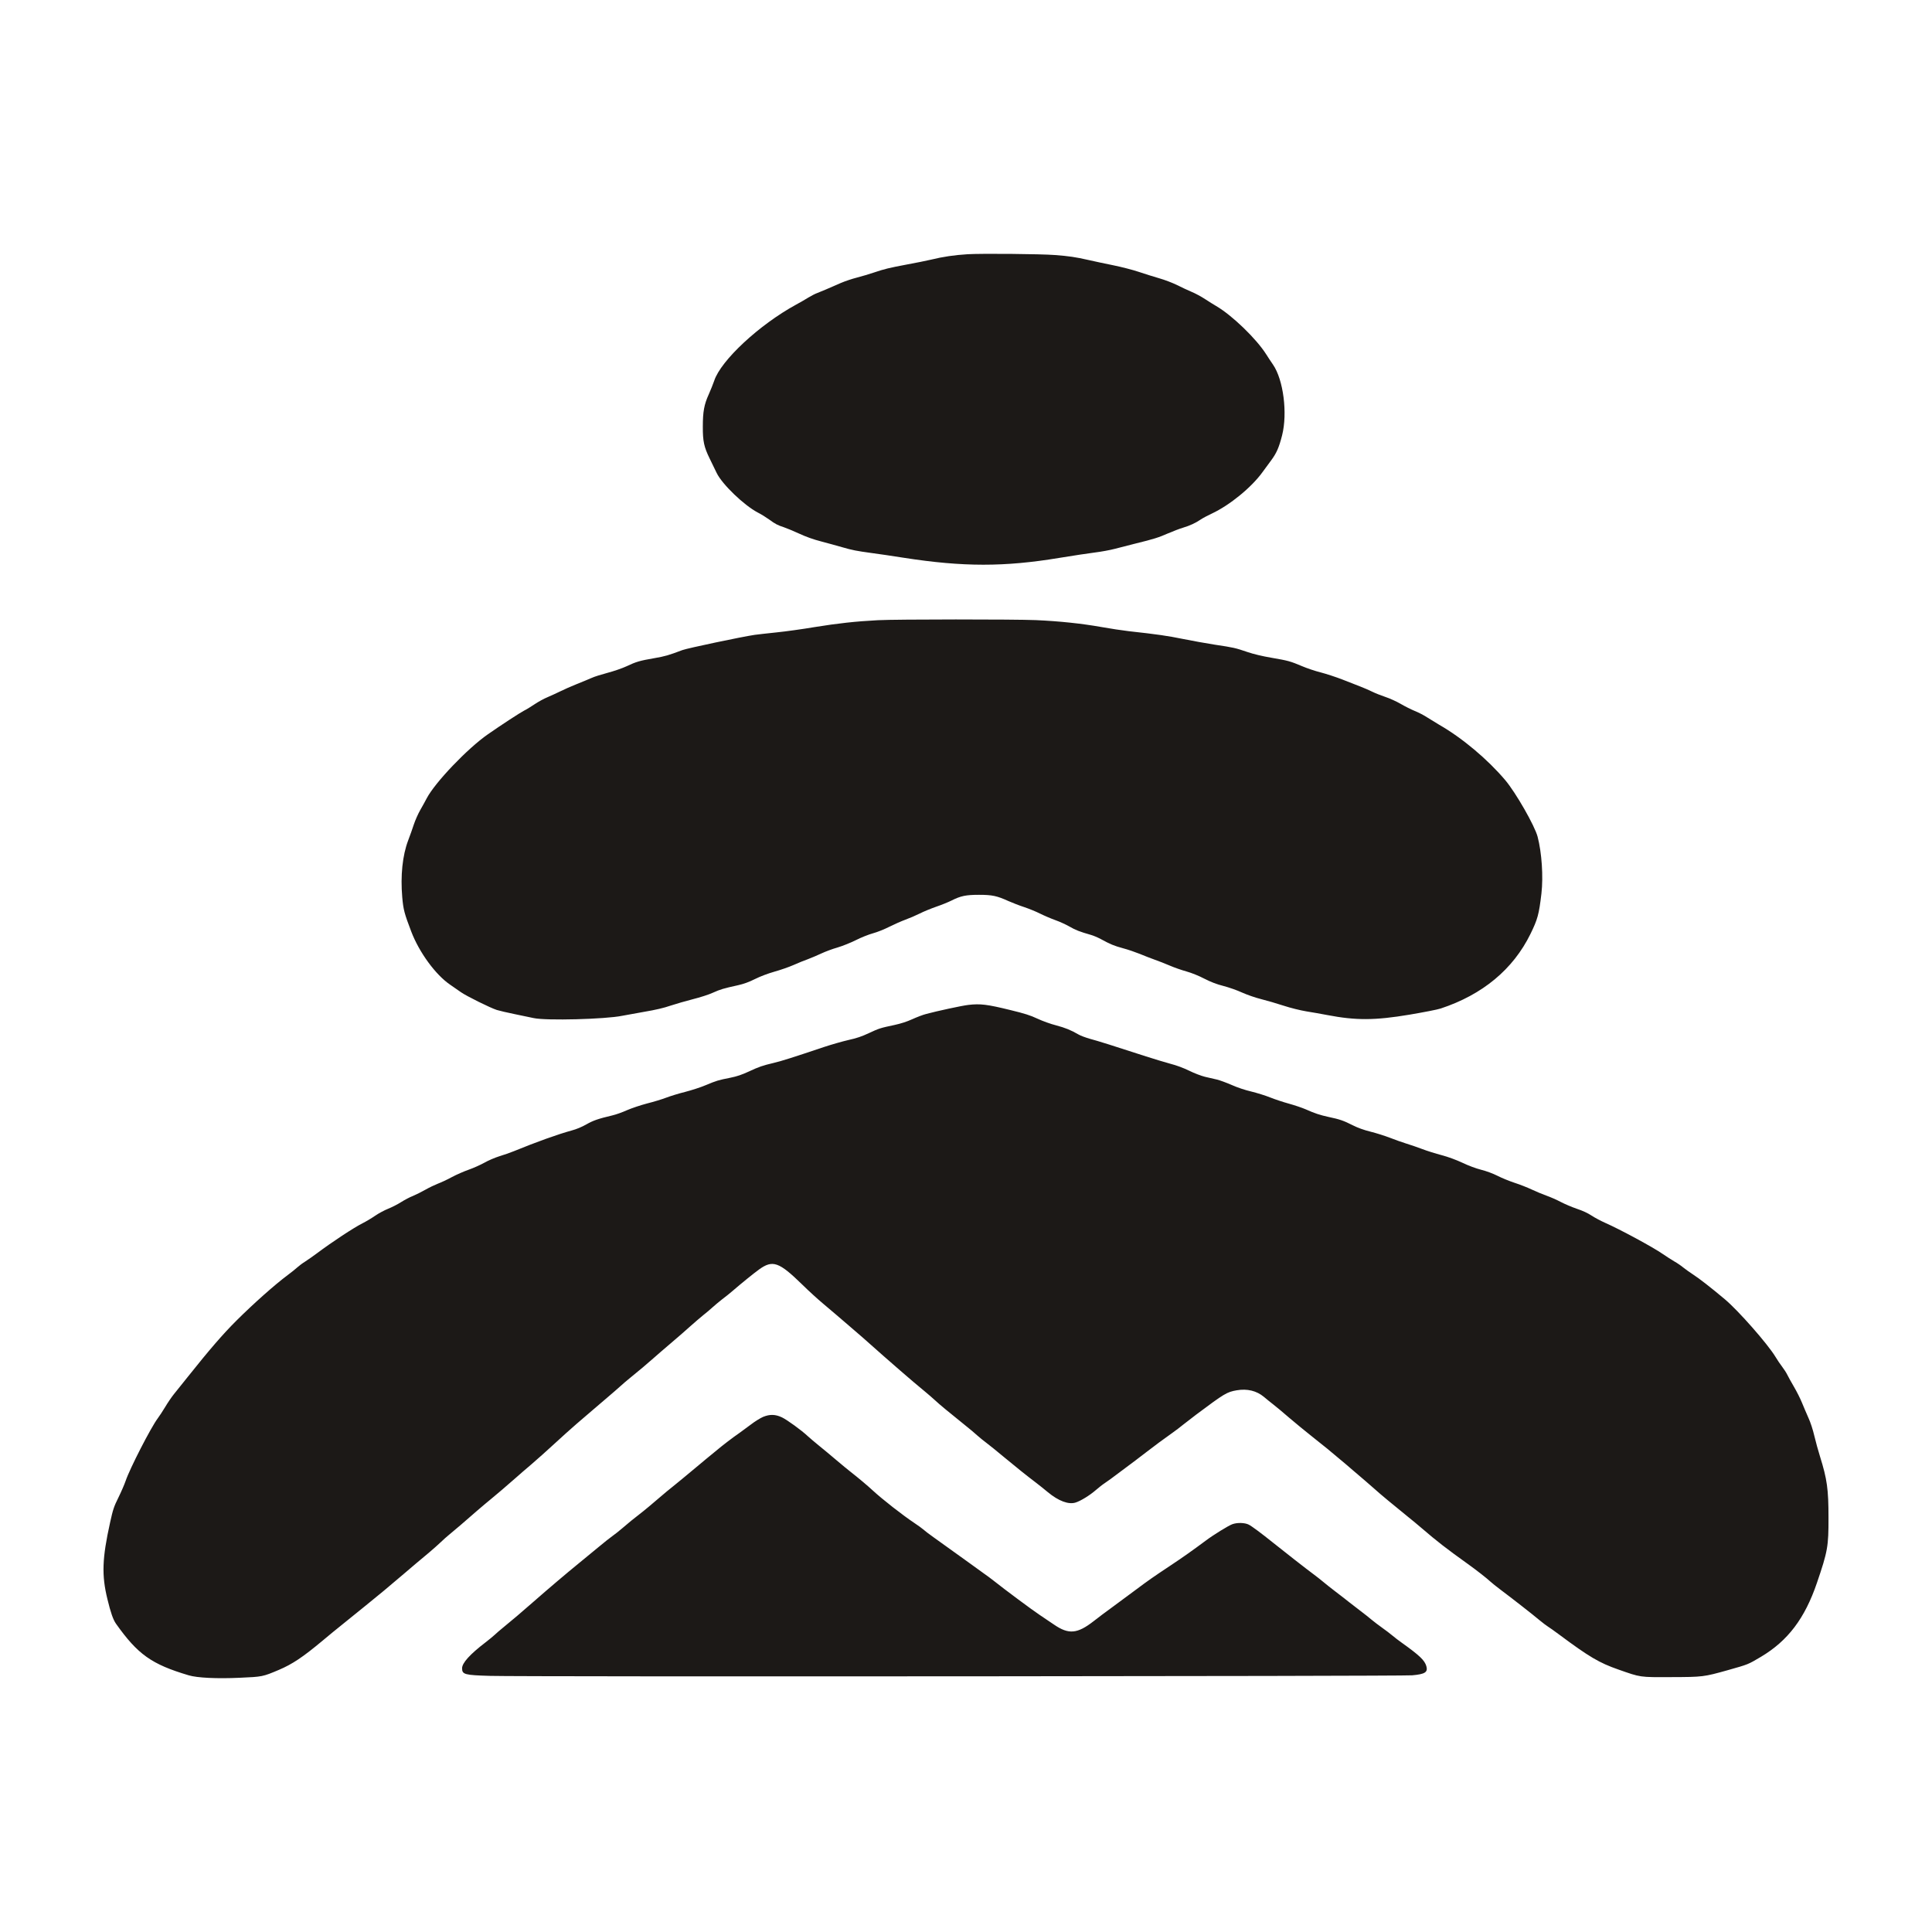
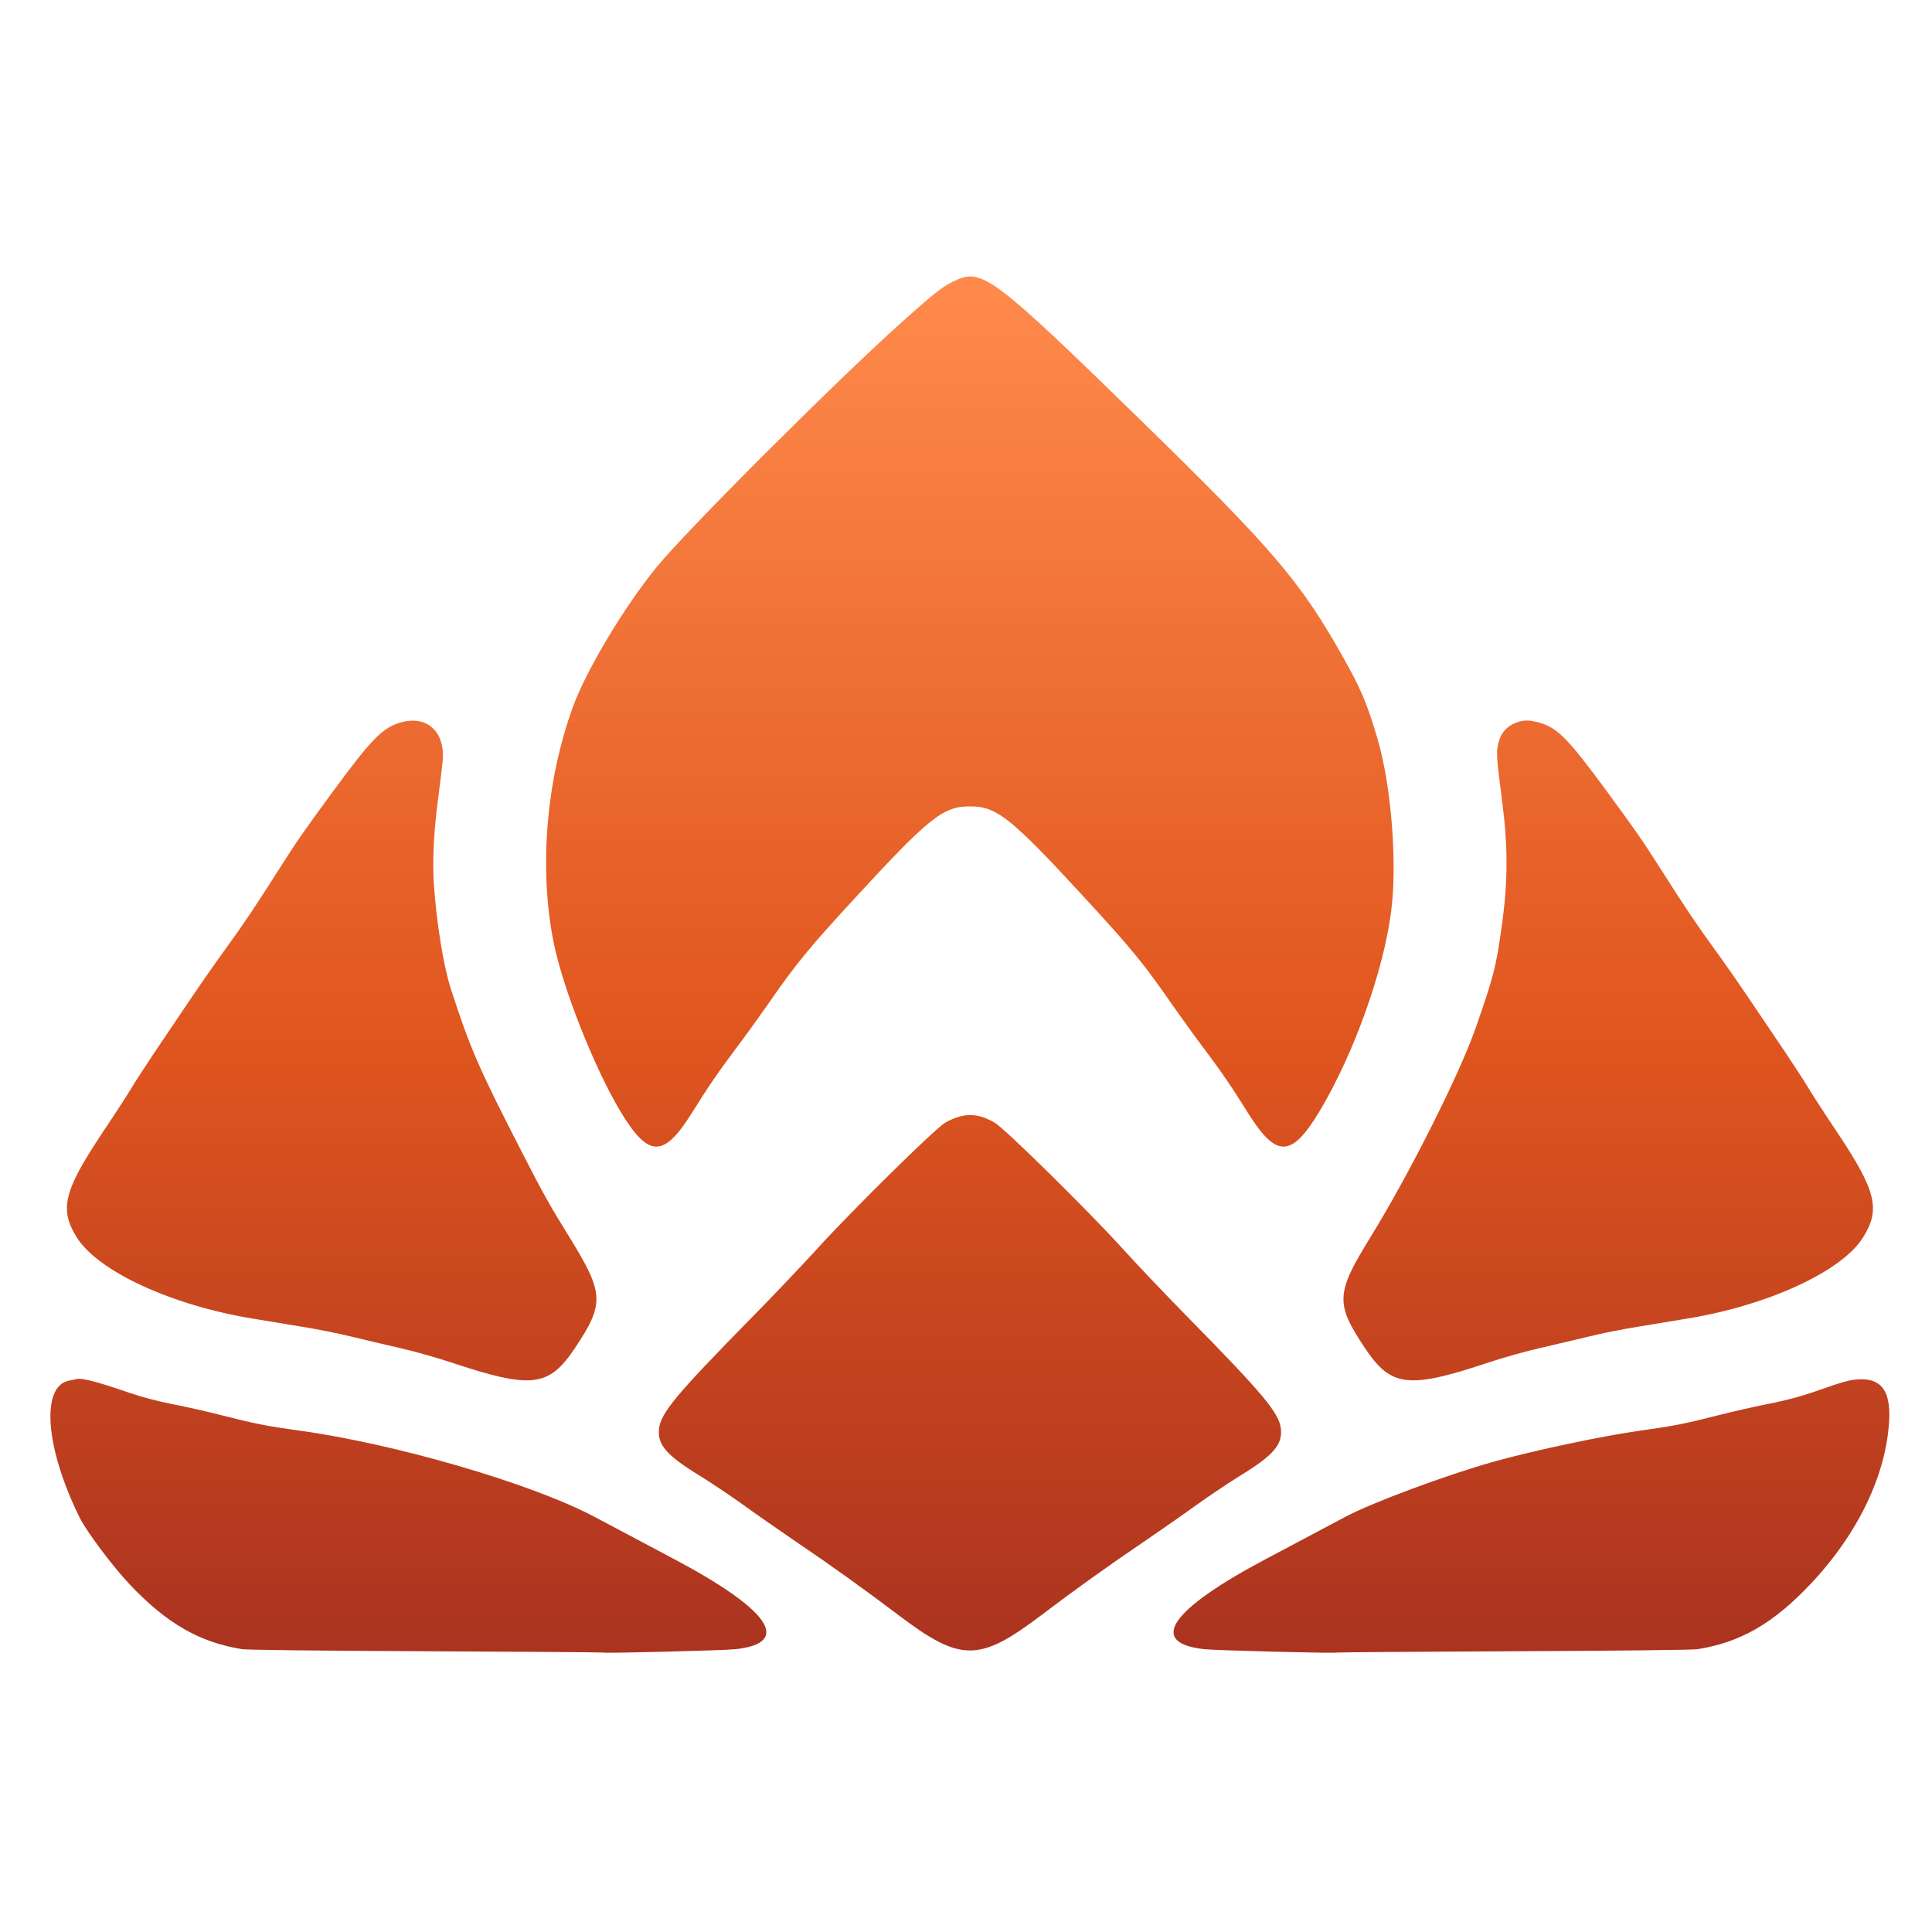
- <svg xmlns="http://www.w3.org/2000/svg" viewBox="-126.44 -310.08 2360.27 2360.27">
-   <style>path{fill:#1c1917}@media (prefers-color-scheme:dark){path{fill:#f5f3f0}}</style>
-   <path fill-rule="evenodd" transform="matrix(0.1,0,0,-0.1,-404.9191,2142.497)" d="m 14606,21420 c -162,-10 -304,-31 -446,-66 -56,-13 -187,-40 -293,-59 -222,-42 -277,-55 -407,-99 -52,-18 -144,-45 -205,-61 -60,-15 -148,-45 -195,-65 -166,-73 -246,-107 -291,-124 -26,-9 -75,-35 -110,-56 -35,-22 -102,-61 -149,-86 -449,-245 -919,-682 -1000,-930 -13,-38 -43,-113 -67,-167 -56,-123 -72,-211 -72,-392 -1,-180 15,-251 83,-390 29,-60 68,-140 86,-177 67,-139 335,-396 503,-484 40,-20 101,-58 137,-84 76,-56 106,-71 180,-95 30,-10 113,-44 185,-77 86,-40 178,-73 276,-98 81,-22 194,-52 251,-69 128,-37 176,-46 358,-71 80,-10 260,-37 400,-59 722,-112 1225,-112 1895,-1 165,27 361,57 435,66 74,9 185,29 245,45 61,16 173,45 250,64 228,56 284,74 400,125 61,26 144,58 185,70 81,24 152,57 215,100 22,15 83,48 135,72 220,103 487,322 620,508 25,34 71,98 103,140 67,90 97,159 135,308 68,270 16,678 -111,863 -23,33 -60,89 -82,124 -120,191 -418,479 -614,593 -25,14 -85,52 -133,83 -47,31 -121,71 -165,89 -43,18 -122,55 -176,82 -54,27 -153,65 -220,84 -67,19 -180,55 -252,79 -71,24 -211,60 -310,80 -99,20 -236,49 -305,65 -153,35 -237,47 -405,60 -180,14 -900,20 -1069,10 z m -1096,-4471 c -271,-14 -495,-39 -772,-84 -148,-25 -357,-54 -466,-65 -108,-11 -228,-25 -267,-30 -161,-24 -821,-163 -883,-186 -170,-64 -211,-76 -344,-99 -179,-31 -220,-43 -339,-99 -54,-25 -156,-60 -232,-80 -75,-20 -162,-47 -194,-62 -32,-14 -113,-48 -181,-75 -68,-27 -158,-67 -200,-88 -42,-21 -113,-53 -157,-72 -44,-18 -115,-57 -158,-86 -43,-29 -101,-65 -130,-79 -50,-26 -277,-174 -442,-289 -249,-173 -644,-587 -746,-780 -17,-33 -53,-98 -80,-145 -27,-47 -61,-125 -78,-175 -16,-49 -47,-138 -70,-197 -69,-182 -95,-430 -72,-694 13,-150 26,-199 110,-419 97,-254 297,-528 475,-649 39,-26 98,-67 131,-91 66,-47 361,-193 440,-218 28,-9 127,-32 220,-51 94,-19 197,-41 230,-48 152,-33 877,-14 1080,28 39,8 161,30 271,49 137,23 240,47 320,75 66,22 189,57 274,79 87,22 195,56 246,80 90,40 121,50 307,91 67,15 131,38 205,75 66,33 157,67 237,90 72,20 176,56 233,81 56,25 137,58 180,73 42,16 115,47 162,69 47,22 134,55 195,72 61,18 161,58 225,90 63,32 158,70 210,84 52,14 142,50 200,80 58,29 146,68 195,86 50,18 129,52 177,76 47,24 138,61 201,83 62,21 146,55 186,75 113,57 176,70 336,70 162,0 220,-13 359,-76 50,-22 137,-56 193,-74 57,-19 143,-54 193,-79 50,-25 134,-61 187,-80 54,-19 132,-55 174,-79 72,-42 123,-62 259,-101 30,-8 84,-31 120,-50 121,-66 165,-84 275,-114 61,-16 153,-48 205,-69 52,-22 133,-53 180,-70 47,-16 130,-49 184,-72 55,-24 147,-56 205,-72 64,-18 149,-52 220,-89 85,-43 148,-67 234,-89 65,-17 166,-52 226,-80 63,-28 160,-62 232,-80 68,-17 192,-53 274,-80 89,-29 203,-57 280,-70 72,-11 187,-32 256,-45 349,-67 580,-66 1004,5 171,29 342,62 380,75 512,169 885,479 1097,911 88,180 104,239 134,494 24,207 4,502 -47,695 -36,135 -266,537 -395,690 -215,254 -525,515 -806,676 -37,22 -101,61 -142,87 -40,27 -111,64 -157,82 -46,19 -124,58 -173,87 -50,29 -133,67 -185,84 -53,18 -125,46 -161,64 -36,18 -101,46 -145,63 -44,17 -143,55 -220,86 -77,30 -196,69 -265,87 -69,17 -172,52 -230,77 -140,59 -167,67 -371,102 -112,19 -217,44 -294,70 -150,51 -167,55 -400,90 -104,16 -280,48 -389,70 -187,38 -309,56 -663,95 -78,9 -229,32 -335,51 -238,42 -505,71 -799,84 -261,11 -1702,11 -1929,-1 z m 1105,-4700 c -74,-8 -388,-76 -513,-110 -41,-10 -118,-40 -173,-65 -66,-30 -138,-53 -216,-70 -174,-37 -188,-41 -314,-100 -87,-41 -150,-62 -250,-84 -74,-17 -206,-55 -294,-84 -375,-126 -535,-177 -620,-196 -131,-31 -177,-46 -305,-106 -82,-38 -145,-59 -220,-74 -152,-30 -173,-37 -300,-90 -63,-27 -178,-64 -256,-84 -77,-19 -180,-51 -230,-70 -49,-19 -154,-51 -234,-71 -80,-21 -190,-58 -245,-82 -55,-25 -136,-54 -180,-64 -173,-41 -233,-62 -316,-109 -54,-31 -120,-59 -180,-75 -172,-47 -430,-140 -709,-254 -41,-17 -120,-44 -175,-61 -55,-17 -138,-53 -185,-80 -47,-26 -132,-64 -189,-84 -57,-20 -149,-60 -205,-90 -55,-30 -132,-66 -170,-80 -38,-15 -108,-48 -155,-75 -47,-27 -116,-61 -152,-76 -37,-14 -101,-48 -144,-75 -42,-27 -113,-63 -158,-81 -45,-18 -116,-56 -157,-84 -41,-29 -112,-71 -157,-94 -106,-53 -373,-229 -557,-367 -45,-33 -108,-78 -141,-99 -33,-20 -78,-54 -100,-74 -22,-20 -74,-62 -115,-92 -156,-116 -415,-346 -626,-556 -162,-161 -330,-355 -592,-684 -67,-85 -146,-182 -174,-217 -28,-35 -75,-104 -104,-153 -30,-50 -72,-114 -93,-142 -83,-111 -340,-611 -391,-762 -15,-44 -55,-136 -89,-205 -55,-111 -66,-145 -101,-303 -97,-438 -105,-644 -33,-937 40,-166 70,-251 105,-301 267,-376 434,-495 888,-630 103,-31 342,-43 625,-30 274,12 280,13 476,96 167,71 295,157 538,360 79,66 172,143 207,170 35,28 94,75 131,106 37,30 122,98 188,152 131,105 290,237 471,392 120,103 148,126 301,254 48,41 113,98 143,127 30,29 76,70 102,91 57,46 195,164 343,294 61,52 137,117 170,143 59,48 194,163 305,261 31,28 114,100 185,160 71,61 197,173 280,250 83,77 207,188 275,247 69,59 154,132 190,163 36,31 116,100 179,153 63,53 138,119 167,145 28,26 81,71 117,100 89,71 231,191 292,246 28,25 120,105 205,177 85,72 193,166 240,209 47,42 117,102 155,133 39,30 90,74 115,97 25,23 77,66 115,96 39,29 95,74 125,100 111,96 267,222 328,266 167,120 243,93 527,-184 77,-76 189,-178 249,-228 59,-49 136,-115 171,-145 35,-30 114,-98 177,-152 111,-95 146,-125 391,-343 68,-60 164,-144 213,-186 49,-42 122,-105 163,-140 41,-35 104,-88 140,-117 36,-30 91,-77 121,-105 52,-49 159,-137 370,-307 52,-41 117,-96 144,-121 28,-25 80,-67 116,-94 36,-27 130,-103 210,-170 153,-127 274,-224 394,-315 39,-30 103,-81 140,-112 132,-110 256,-156 342,-128 63,20 174,89 244,150 36,31 85,70 110,86 25,16 108,76 185,135 77,58 163,122 190,142 28,21 91,69 140,107 97,75 197,149 314,232 41,29 99,73 130,99 31,25 104,81 162,125 344,257 372,274 493,295 128,22 242,-6 331,-80 33,-28 85,-70 115,-93 30,-23 118,-96 195,-163 77,-66 201,-167 274,-225 73,-58 159,-126 190,-152 31,-27 97,-81 146,-122 50,-41 124,-104 165,-140 41,-36 109,-94 150,-128 41,-35 97,-84 125,-109 52,-48 235,-200 395,-329 52,-41 133,-109 181,-150 174,-150 296,-245 559,-433 98,-70 231,-174 270,-211 19,-18 78,-65 130,-104 127,-95 389,-299 473,-370 38,-31 83,-66 100,-76 18,-11 82,-56 142,-101 364,-271 488,-344 720,-425 276,-97 258,-95 645,-93 388,1 400,3 690,84 258,73 247,69 408,164 329,196 536,469 684,904 131,384 142,445 141,796 0,348 -17,469 -103,745 -22,69 -53,183 -70,254 -17,74 -48,169 -72,220 -22,50 -58,133 -79,185 -21,52 -65,139 -98,195 -32,55 -69,121 -81,146 -12,25 -41,70 -64,100 -23,30 -60,84 -81,120 -95,157 -450,561 -617,702 -165,139 -318,258 -390,304 -40,26 -93,64 -118,84 -25,21 -74,55 -110,75 -36,21 -99,62 -140,90 -115,81 -530,305 -704,381 -54,24 -129,64 -167,89 -45,30 -109,60 -182,84 -61,21 -150,59 -197,84 -47,25 -125,59 -173,76 -48,17 -129,51 -180,75 -51,24 -144,61 -207,81 -63,21 -158,59 -210,86 -58,29 -136,58 -200,74 -63,16 -155,50 -230,86 -80,37 -172,71 -255,93 -72,19 -178,52 -235,74 -58,22 -145,52 -195,67 -49,15 -139,47 -200,71 -60,23 -166,57 -235,74 -85,21 -156,47 -220,79 -110,56 -159,73 -293,101 -108,24 -165,42 -282,94 -44,19 -136,50 -205,69 -69,19 -172,53 -229,76 -57,23 -161,55 -230,72 -77,18 -170,49 -239,80 -62,27 -143,57 -180,66 -37,8 -103,24 -147,34 -44,11 -130,43 -192,74 -70,34 -155,66 -230,85 -65,18 -199,58 -298,90 -390,127 -594,191 -685,215 -52,15 -115,38 -138,52 -95,55 -162,82 -274,112 -65,16 -167,53 -229,82 -87,41 -157,63 -330,105 -285,70 -369,80 -514,63 z M 12107,7216 c -32,-14 -100,-55 -150,-94 -51,-38 -111,-82 -133,-98 -90,-62 -220,-162 -287,-219 -39,-33 -97,-80 -128,-105 -31,-25 -109,-90 -174,-145 -65,-55 -158,-131 -206,-170 -49,-38 -144,-117 -211,-175 -67,-58 -145,-123 -173,-145 -132,-103 -184,-145 -254,-206 -42,-36 -96,-79 -121,-96 -25,-17 -106,-81 -180,-143 -74,-61 -175,-144 -225,-185 -162,-132 -380,-317 -560,-475 -140,-123 -268,-232 -368,-313 -40,-32 -88,-74 -107,-92 -19,-18 -70,-60 -113,-93 -191,-146 -287,-252 -287,-317 0,-76 31,-84 345,-93 398,-12 11130,-5 11262,7 158,14 194,38 173,112 -21,72 -82,130 -303,288 -34,24 -84,62 -112,86 -27,23 -84,66 -125,95 -41,29 -100,74 -130,99 -30,26 -89,72 -130,103 -41,31 -106,82 -145,112 -38,31 -113,88 -165,128 -52,40 -119,92 -149,118 -30,25 -84,68 -121,95 -71,52 -381,294 -491,383 -142,114 -261,203 -299,222 -48,24 -139,27 -200,5 -46,-16 -236,-133 -328,-203 -160,-119 -283,-206 -437,-308 -202,-134 -262,-176 -417,-292 -64,-48 -187,-139 -273,-202 -87,-63 -195,-144 -240,-180 -199,-155 -305,-164 -483,-42 -37,25 -114,77 -172,116 -95,63 -435,316 -564,419 -29,23 -86,66 -127,94 -41,29 -123,89 -184,133 -118,85 -258,186 -422,303 -57,40 -115,85 -130,99 -16,14 -64,49 -108,78 -144,96 -391,289 -510,399 -61,57 -177,154 -269,226 -29,22 -105,85 -170,140 -64,55 -161,135 -214,178 -53,43 -115,96 -137,116 -76,72 -254,201 -317,231 -80,38 -148,40 -231,6 z" />
+ <svg xmlns="http://www.w3.org/2000/svg" viewBox="21.7 -149.3 1470.6 1470.6">
+   <defs>
+     <linearGradient id="g" x1="0" y1="0" x2="0" y2="1">
+       <stop offset="0" stop-color="#ff8a4c" />
+       <stop offset=".55" stop-color="#e0561f" />
+       <stop offset="1" stop-color="#ab331f" />
+     </linearGradient>
+   </defs>
+   <path fill="url(#g)" d="M750.7 63.4c-10.1 4.2-16.0 8.7-42.2 32.2-49.4 44.1-164.1 158.7-187.1 186.9-24.7 30.3-53.5 78.4-63.7 106.5-20.4 56.4-25.8 122.7-14.6 179.0 7.0 34.9 30.8 95.1 50.7 128.4 21.3 35.5 32.8 36.0 54.2 2.0 13.0-20.9 20.9-32.3 34.4-50.3 7.3-9.7 17.9-24.4 23.6-32.6 21.4-31.0 31.3-43.0 65.8-80.5 57.3-62.2 67.7-70.5 88.2-70.5 20.5-0.0 30.9 8.3 88.2 70.5 34.5 37.5 44.4 49.5 65.8 80.5 5.7 8.2 16.3 22.9 23.6 32.6 13.5 18.0 21.4 29.4 34.4 50.3 21.4 34.0 32.9 33.5 54.2-2.0 25.9-43.2 48.6-106.5 54.4-151.9 4.8-36.7 0.2-94.8-10.1-130.5-8.1-27.8-12.9-39.1-27.3-64.5-32.1-56.8-53.0-81.2-154.9-180.6-107.7-105.1-118.7-113.5-137.6-105.5zM327.1 400.5c-14.2 4.0-22.2 12.2-52.6 53.5-21.4 29.2-26.6 36.6-40.5 58.5-18.3 28.8-27.3 42.2-41.2 61.3-6.6 9.0-18.5 26.1-26.5 38.0-8.1 11.9-20.1 29.8-26.8 39.7-6.6 9.9-14.5 22.0-17.5 27.0-2.9 4.9-13.0 20.5-22.4 34.5-29.5 44.3-32.9 58.3-19.3 79.8 16.2 25.7 72.1 51.5 133.8 61.6 8.5 1.4 25.1 4.1 37.0 6.1 11.9 1.9 28.9 5.3 37.7 7.5 8.9 2.2 25.3 6.0 36.4 8.6 11.2 2.5 28.9 7.5 39.4 11.0 61.8 20.6 74.8 19.1 94.9-11.0 22.4-33.7 22.0-41.4-4.0-83.6-15.8-25.5-20.1-33.2-37.4-67.0-32.0-62.3-38.5-77.2-53.2-122.5-5.5-16.8-11.0-50.9-12.9-79.2-1.2-18.4-0.2-39.7 3.1-65.1 3.9-30.2 4.1-32.7 3.5-38.0-2.0-17.0-14.8-25.3-31.5-20.7zM1176.6 400.5c-8.3 2.9-12.8 8.3-14.7 17.3-1.3 6.1-0.8 12.2 3.1 41.9 4.6 35.4 4.6 61.6-0.1 95.3-4.4 31.8-6.3 39.1-19.9 78.0-12.3 35.4-50.9 112.1-80.5 160.0-26.0 42.2-26.4 49.9-4.0 83.6 20.1 30.1 33.1 31.6 94.9 11.0 10.5-3.5 28.2-8.5 39.4-11.0 11.1-2.6 27.5-6.4 36.4-8.6 8.8-2.2 25.8-5.6 37.7-7.5 11.9-2.0 28.5-4.7 37.0-6.1 61.7-10.1 117.6-35.9 133.8-61.6 13.6-21.5 10.2-35.5-19.3-79.8-9.4-14.0-19.5-29.6-22.4-34.5-3.0-5.0-10.9-17.1-17.5-27.0-6.7-9.9-18.7-27.8-26.8-39.7-8.0-11.9-19.9-29.0-26.5-38.0-13.9-19.1-22.9-32.5-41.2-61.3-13.9-21.9-19.1-29.3-40.5-58.5-30.7-41.8-38.5-49.7-53.0-53.5-7.2-1.8-10.8-1.8-15.9-0.0zM752.0 700.6c-3.0 0.8-7.9 2.9-10.9 4.7-7.7 4.5-71.0 66.9-96.7 95.2-11.5 12.6-34.1 36.5-50.4 53.0-57.7 58.7-69.4 72.8-70.7 84.9-1.2 12.1 5.8 20.2 31.4 35.8 8.7 5.4 23.9 15.6 33.8 22.7 9.9 7.2 28.1 19.8 40.4 28.2 26.0 17.6 51.1 35.6 76.6 54.9 47.5 36.0 61.5 36.0 109.0-0.0 25.5-19.3 50.6-37.3 76.6-54.9 12.3-8.4 30.5-21.0 40.4-28.2 9.9-7.1 25.1-17.3 33.8-22.7 25.6-15.6 32.6-23.7 31.4-35.8-1.3-12.1-13.0-26.2-70.7-84.9-16.3-16.5-38.9-40.4-50.4-53.0-25.7-28.4-89.0-90.7-96.7-95.2-9.7-5.7-17.8-7.1-26.9-4.7zM79.5 900.5c-0.5 0.2-2.7 0.6-4.8 1.0-22.2 3.7-18.7 51.1 7.6 104.3 5.2 10.6 25.5 37.6 38.3 51.1 28.1 29.6 52.9 43.9 85.4 49.1 4.1 0.6 55.2 1.2 140.5 1.6 73.7 0.3 134.3 0.8 134.6 1.0 1.3 0.7 92.0-1.6 100.8-2.6 43.0-4.9 25.5-30.2-47.9-69.0-9.6-5.1-25.1-13.3-34.5-18.3-9.3-5.0-21.0-11.2-26.0-13.8-48.3-25.4-152.0-55.5-225.0-65.4-23.1-3.2-33.4-5.2-58.0-11.5-10.4-2.7-27.3-6.5-37.5-8.5-11.7-2.3-23.8-5.5-33.0-8.7-24.9-8.6-36.4-11.5-40.5-10.3zM1431.7 901.1c-3.3 0.5-10.5 2.5-16.0 4.5-21.4 7.6-31.2 10.4-48.9 13.9-10.1 2.0-26.8 5.8-37.3 8.5-24.6 6.3-34.9 8.3-58.0 11.5-28.7 3.9-81.8 15.1-113.5 24.0-35.7 10.1-90.7 30.5-111.5 41.4-4.9 2.6-16.6 8.8-26.0 13.8-9.3 5.0-24.9 13.2-34.5 18.3-73.4 38.8-90.9 64.1-47.9 69.0 8.8 1.0 99.5 3.3 100.8 2.6 0.3-0.2 60.9-0.7 134.6-1.0 85.3-0.4 136.4-1.0 140.5-1.6 32.5-5.2 57.3-19.5 85.4-49.1 36.3-38.3 58.0-83.1 60.3-125.0 1.3-24.3-7.3-33.8-28.0-30.8z" />
</svg>
